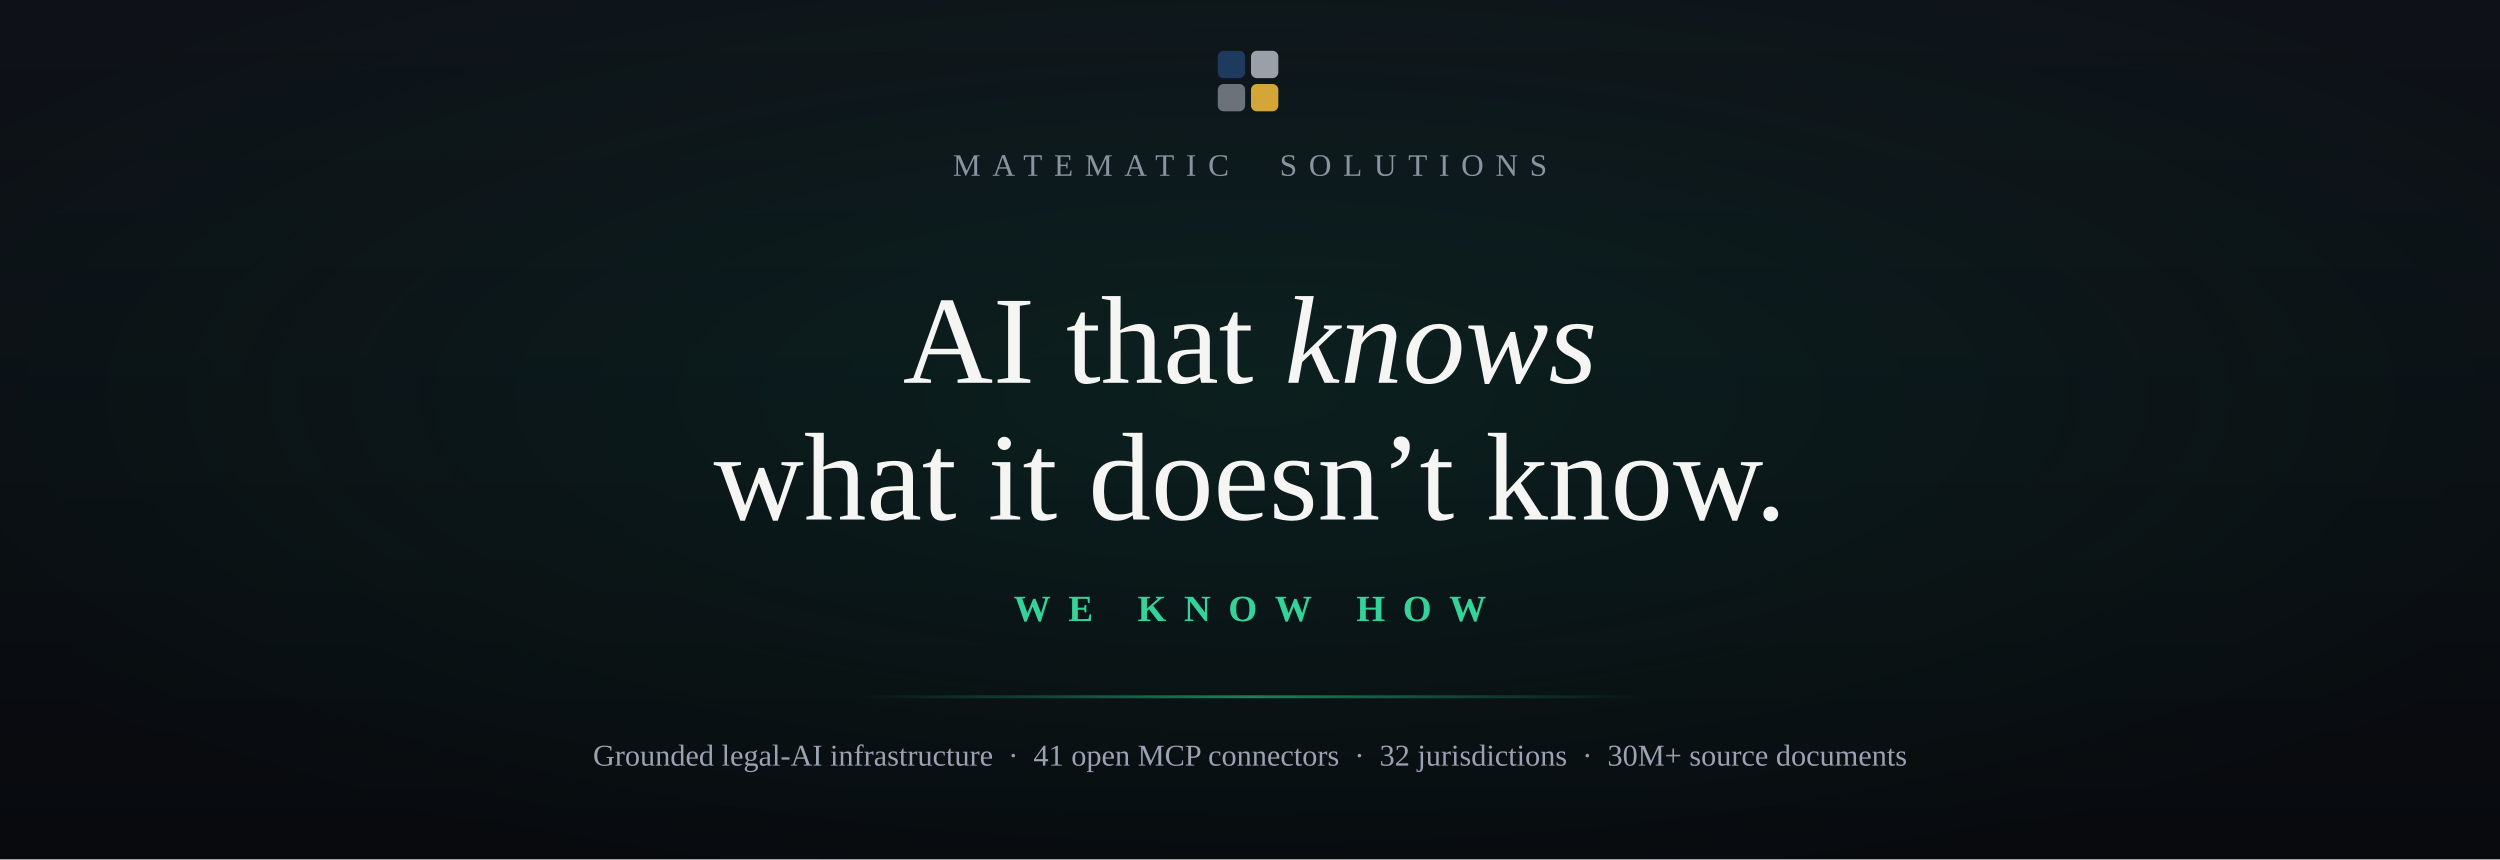
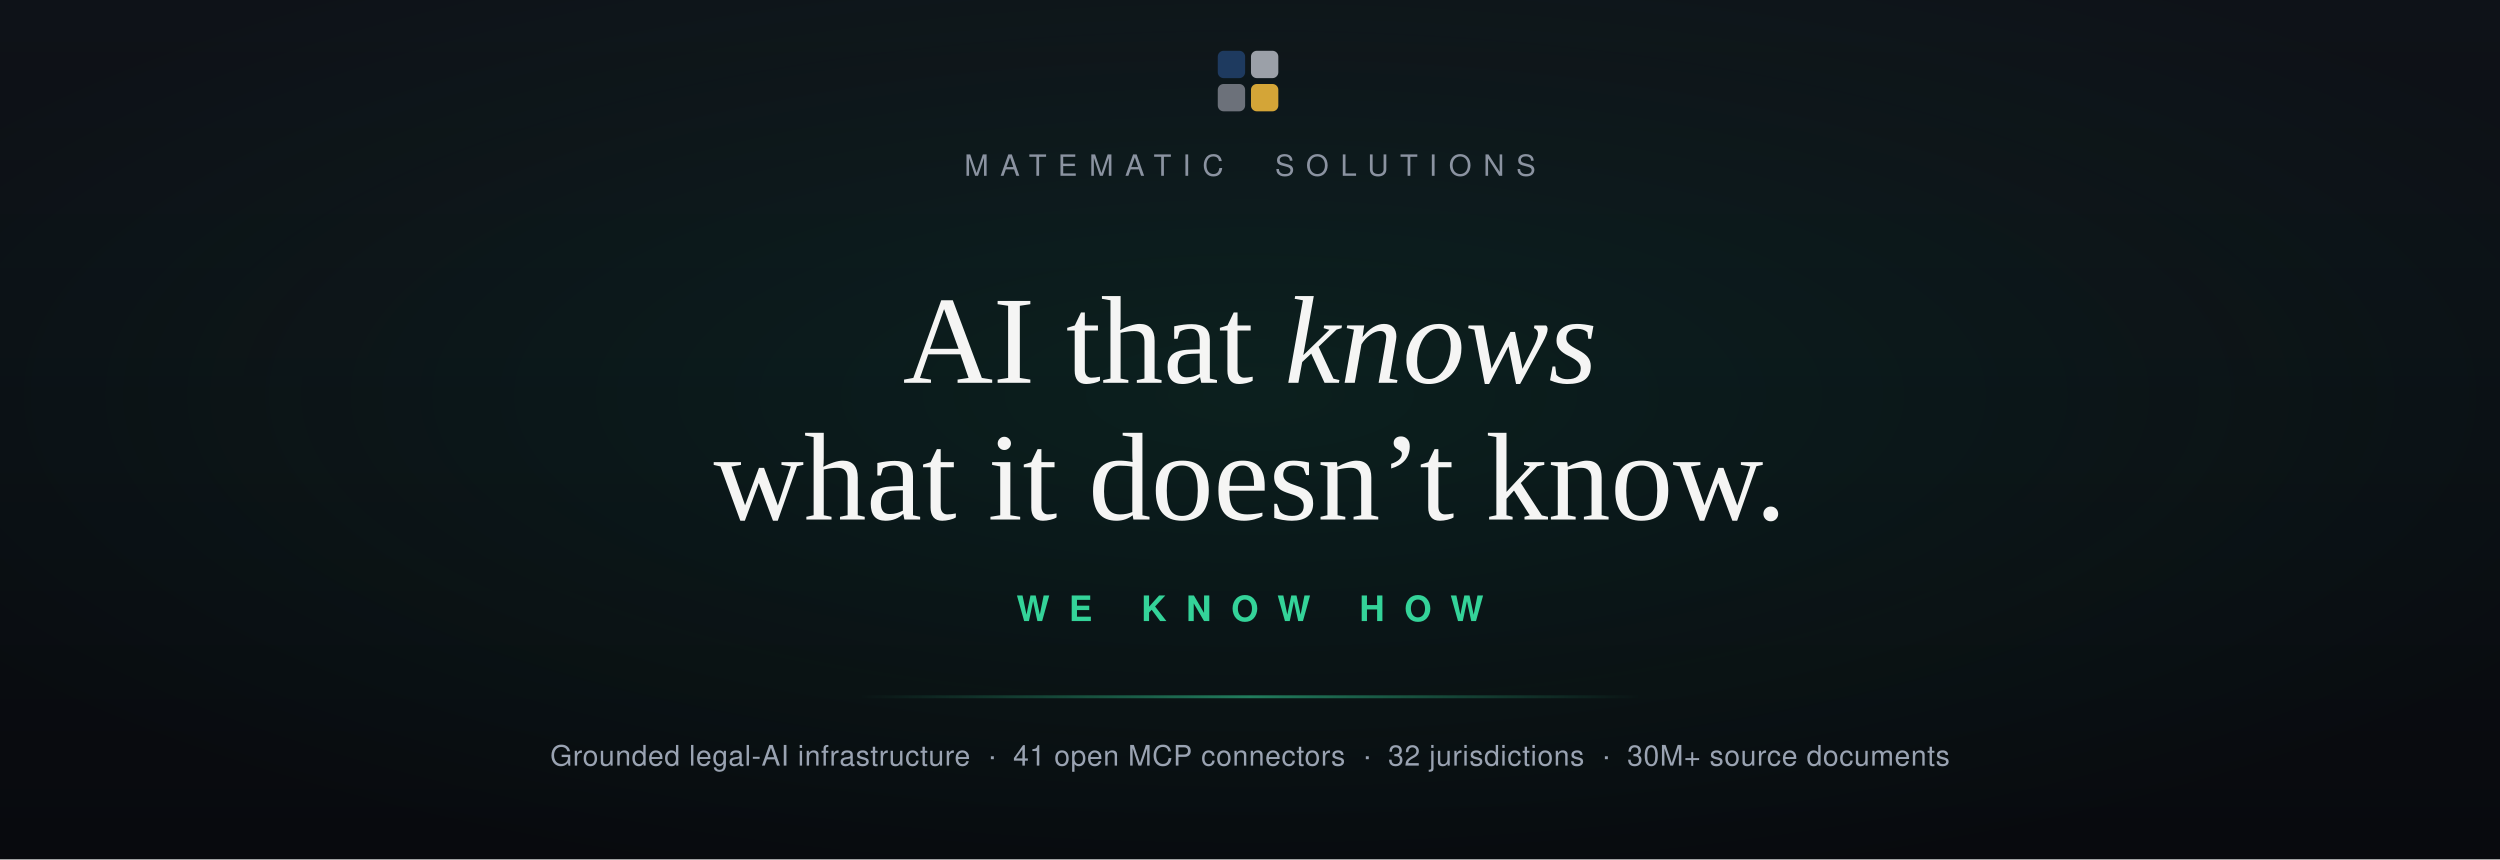
<svg xmlns="http://www.w3.org/2000/svg" viewBox="0 0 1280 440" width="1280" height="440" role="img" aria-label="MateMatic Solutions - AI that knows what it doesn't know. We know how.">
  <defs>
    <linearGradient id="bg" x1="0" y1="0" x2="0" y2="1">
      <stop offset="0" stop-color="#0e1218" />
      <stop offset="1" stop-color="#080a0e" />
    </linearGradient>
    <radialGradient id="glow" cx="50%" cy="46%" r="60%">
      <stop offset="0" stop-color="#10b981" stop-opacity="0.10" />
      <stop offset="1" stop-color="#10b981" stop-opacity="0" />
    </radialGradient>
    <linearGradient id="rule" x1="0" y1="0" x2="1" y2="0">
      <stop offset="0" stop-color="#34d399" stop-opacity="0" />
      <stop offset="0.5" stop-color="#34d399" stop-opacity="0.55" />
      <stop offset="1" stop-color="#34d399" stop-opacity="0" />
    </linearGradient>
  </defs>
  <rect width="1280" height="440" fill="url(#bg)" />
  <rect width="1280" height="440" fill="url(#glow)" />
  <g transform="translate(623.5 26)">
    <rect x="0" y="0" width="14" height="14" rx="3" fill="#1E3A5F" />
    <rect x="17" y="0" width="14" height="14" rx="3" fill="#9BA0A8" />
    <rect x="0" y="17" width="14" height="14" rx="3" fill="#6C717A" />
    <rect x="17" y="17" width="14" height="14" rx="3" fill="#D4A537" />
  </g>
-   <text x="640" y="90" text-anchor="middle" font-family="Georgia, 'Times New Roman', serif" font-size="16" letter-spacing="6" fill="#8b93a1">MATEMATIC  SOLUTIONS</text>
+   <text x="640" y="90" text-anchor="middle" font-family="'Helvetica Neue', Helvetica, Arial, sans-serif" font-size="15" letter-spacing="6" font-weight="500" fill="#8b93a1">MATEMATIC  SOLUTIONS</text>
  <text x="640" y="196" text-anchor="middle" font-family="Georgia, 'Times New Roman', serif" font-size="64" fill="#f5f5f4">AI that <tspan font-style="italic">knows</tspan>
  </text>
  <text x="640" y="266" text-anchor="middle" font-family="Georgia, 'Times New Roman', serif" font-size="64" fill="#f5f5f4">what it doesn’t know.</text>
-   <text x="640" y="318" text-anchor="middle" font-family="Georgia, 'Times New Roman', serif" font-size="19" letter-spacing="9" font-weight="bold" fill="#34d399">WE KNOW HOW</text>
+   <text x="640" y="318" text-anchor="middle" font-family="'Helvetica Neue', Helvetica, Arial, sans-serif" font-size="18" letter-spacing="10" font-weight="600" fill="#34d399">WE KNOW HOW</text>
  <rect x="440" y="356" width="400" height="1.5" fill="url(#rule)" />
-   <text x="640" y="392" text-anchor="middle" font-family="Georgia, 'Times New Roman', serif" font-size="15.5" fill="#9aa3b2">Grounded legal-AI infrastructure  ·  41 open MCP connectors  ·  32 jurisdictions  ·  30M+ source documents</text>
+   <text x="640" y="392" text-anchor="middle" font-family="'Helvetica Neue', Helvetica, Arial, sans-serif" font-size="14.5" letter-spacing="0.3" fill="#9aa3b2">Grounded legal-AI infrastructure  ·  41 open MCP connectors  ·  32 jurisdictions  ·  30M+ source documents</text>
</svg>
